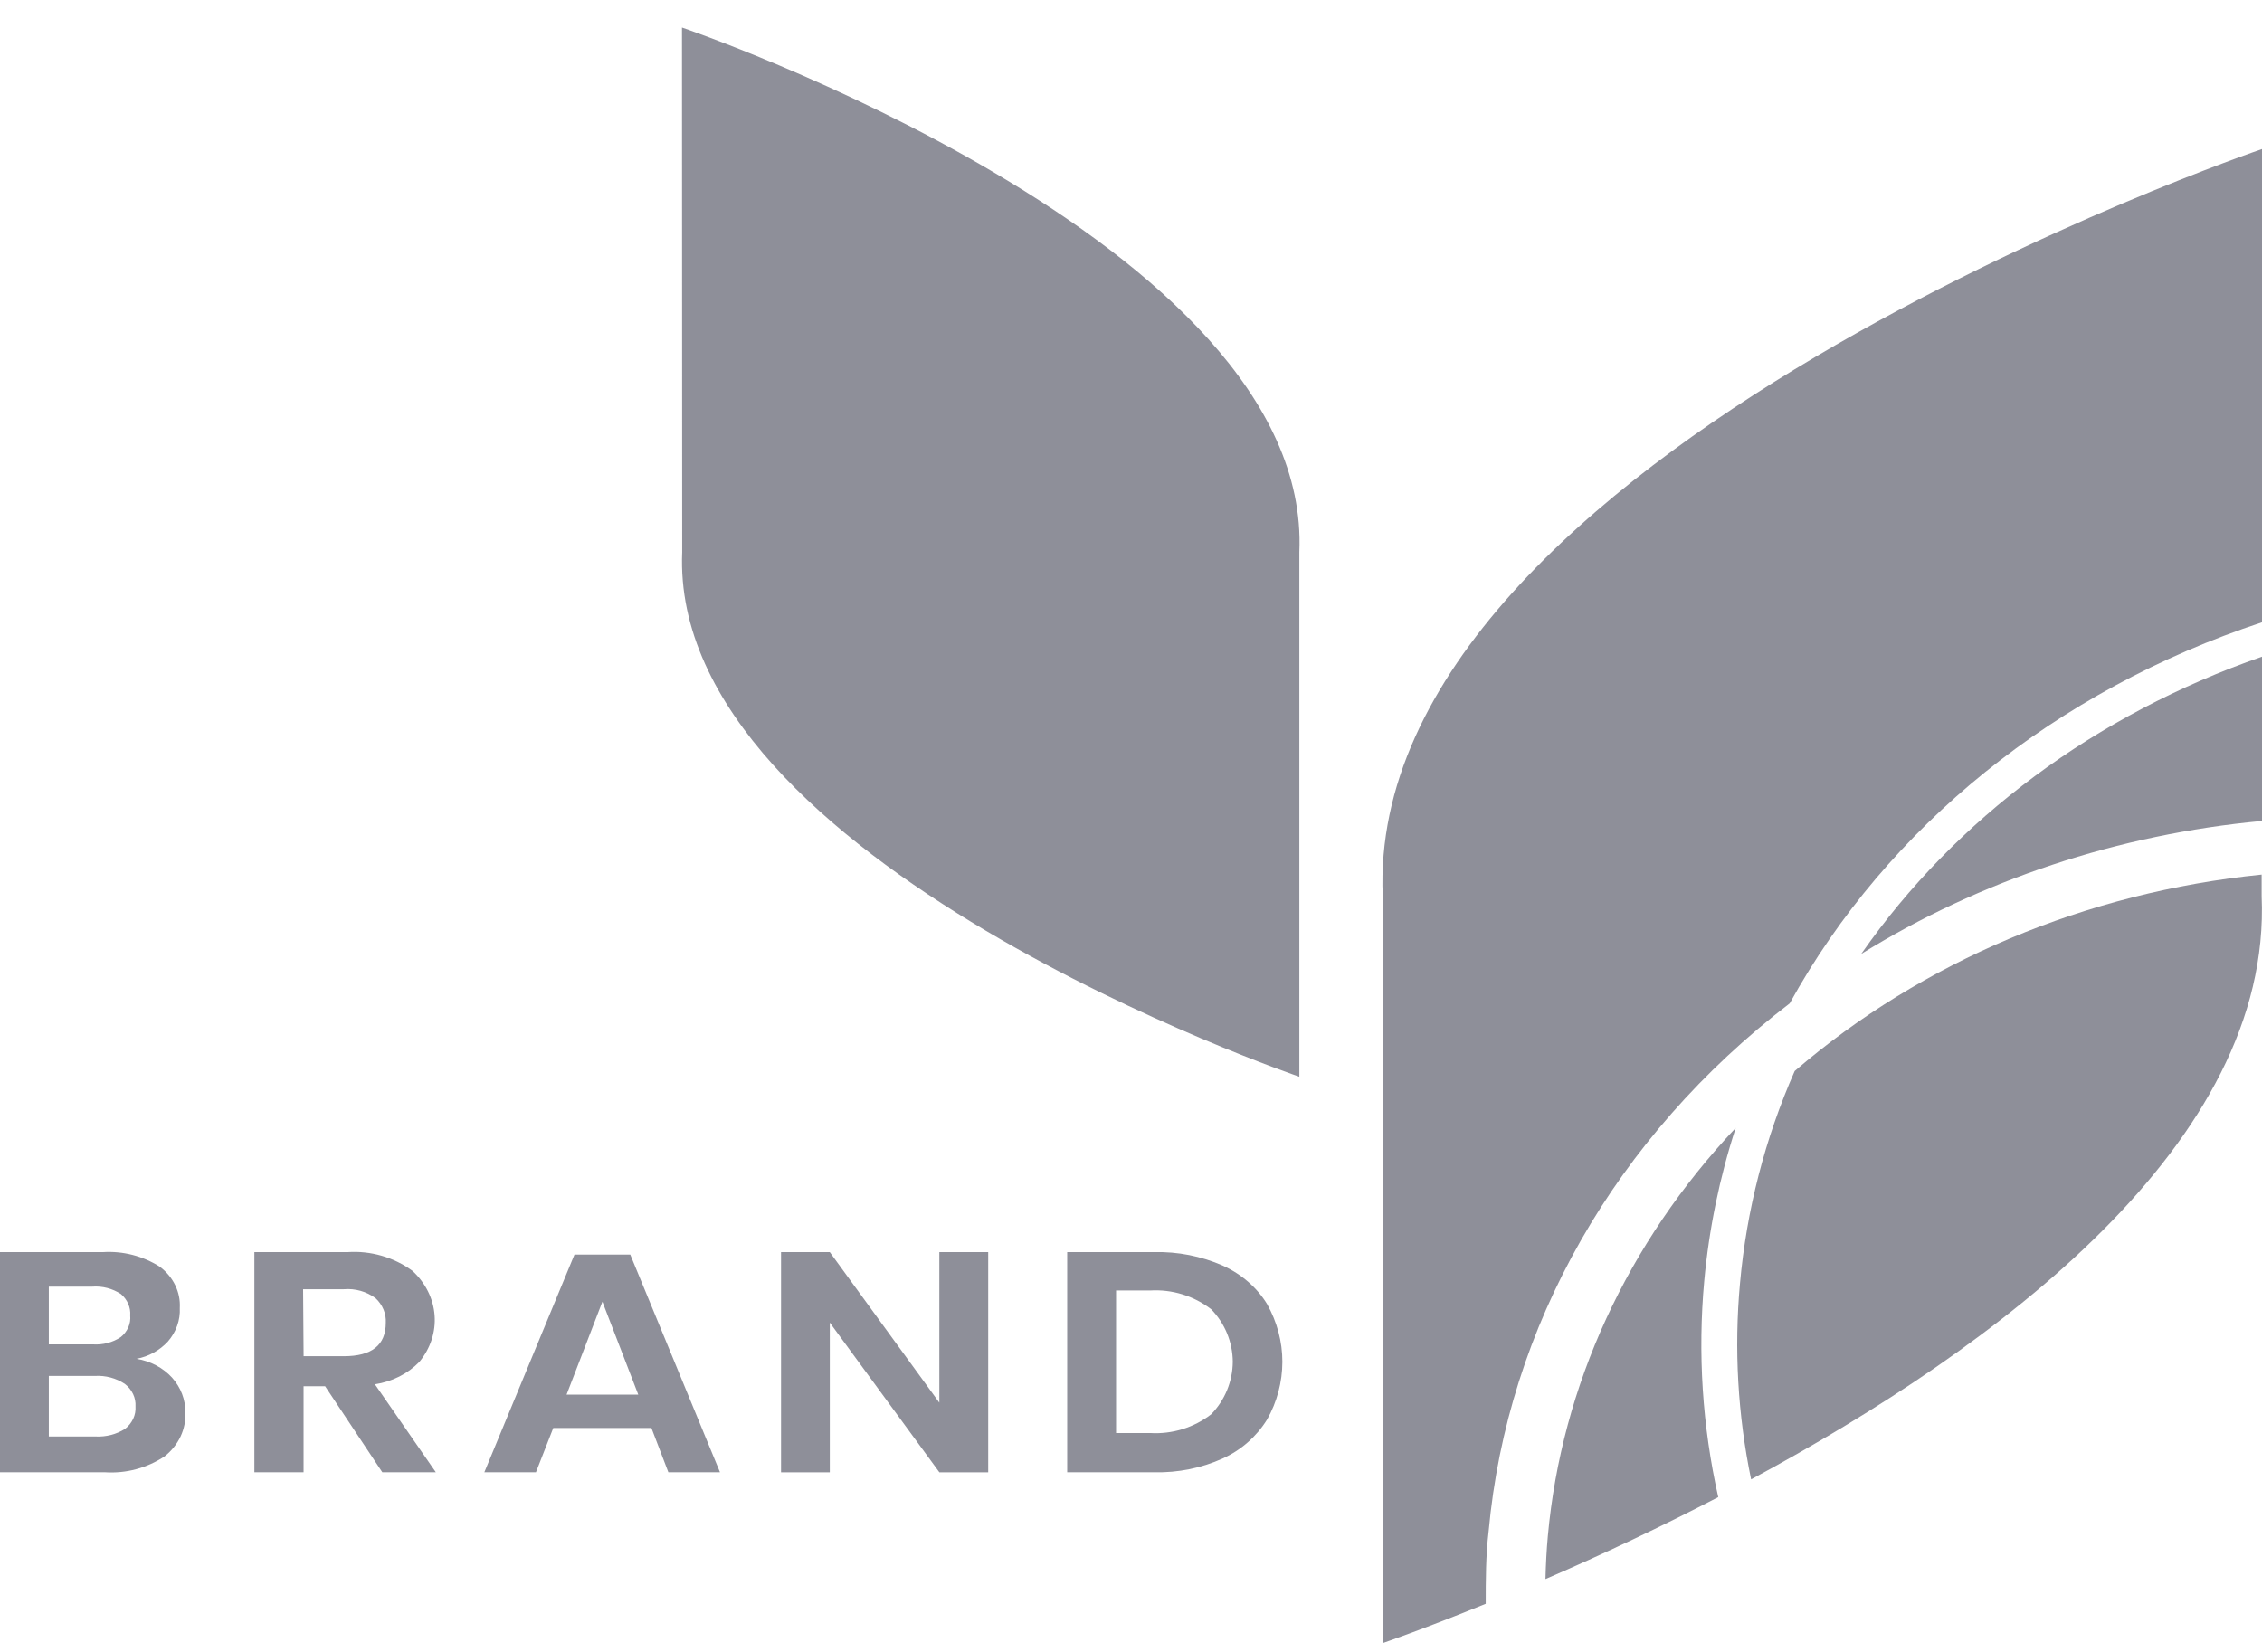
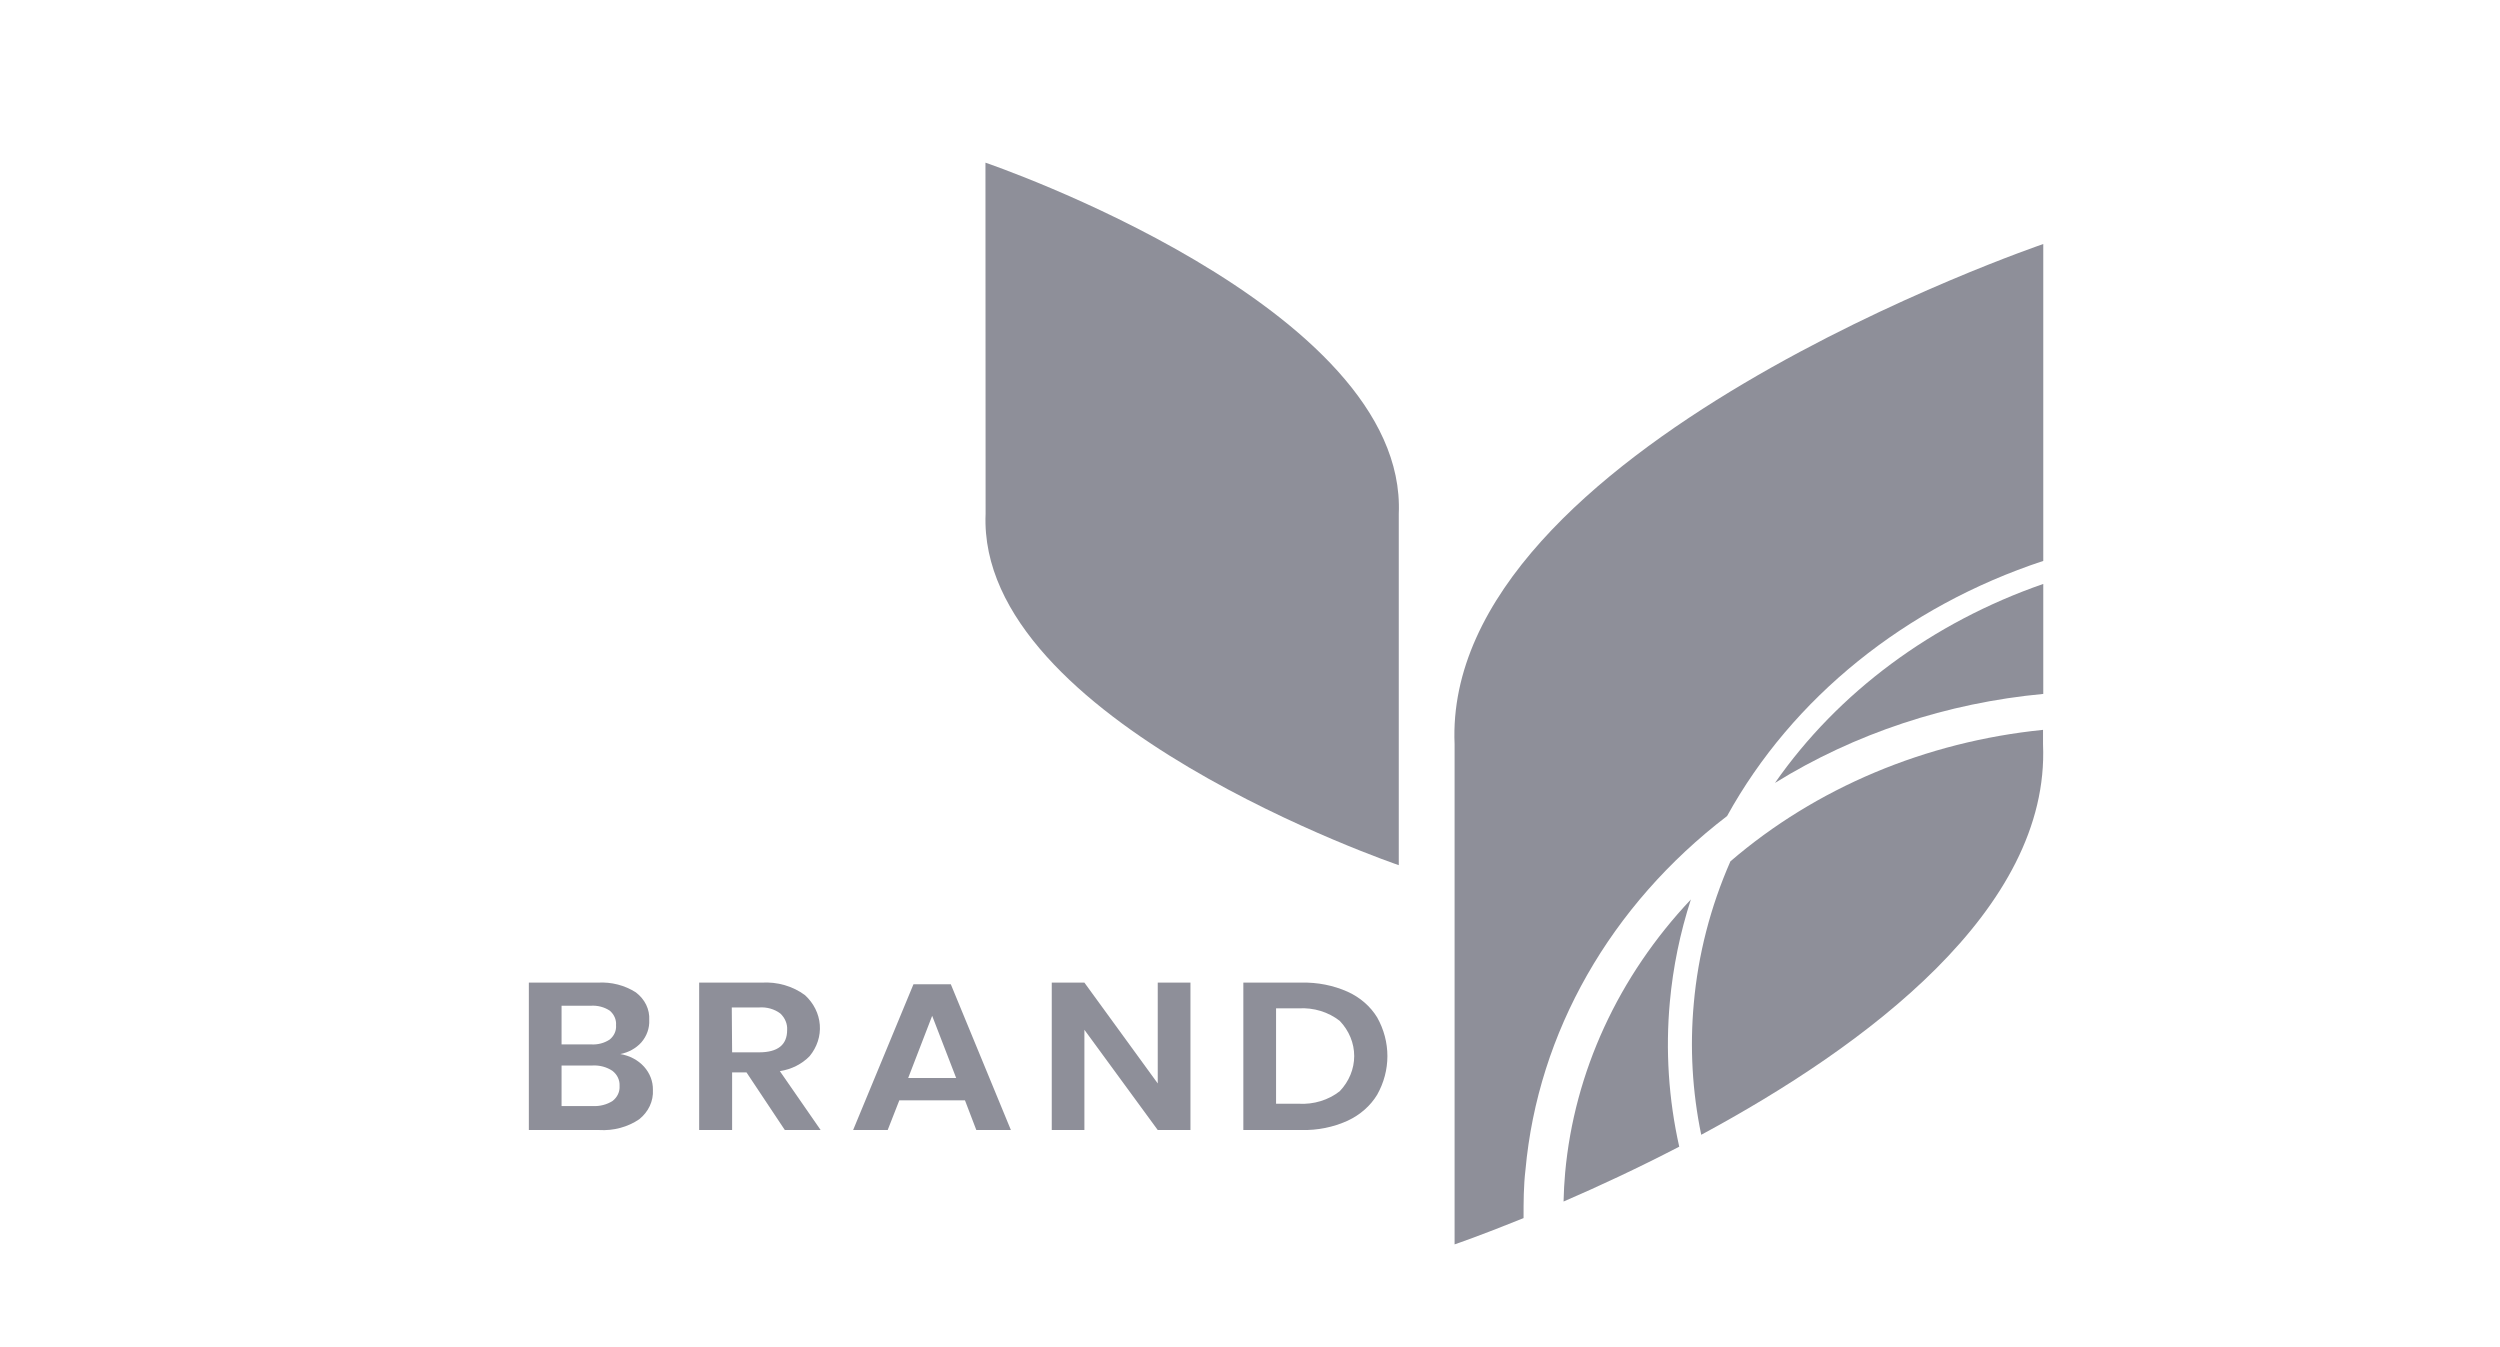
- <svg xmlns="http://www.w3.org/2000/svg" width="63" height="46" fill="none">
-   <path fill="#8E8F99" d="M4.792 38.373c.245.274.376.616.37.968.012.229-.033.458-.132.67-.1.211-.25.4-.441.552a2.68 2.68 0 0 1-1.664.446H0v-6.132h2.865a2.646 2.646 0 0 1 1.587.407c.185.14.332.316.428.515.097.2.14.416.128.633.017.338-.101.67-.333.937a1.59 1.59 0 0 1-.871.48c.388.064.738.25.988.524Zm-3.431-.926h1.225c.278.019.554-.053.778-.203a.732.732 0 0 0 .21-.272.662.662 0 0 0 .053-.328.684.684 0 0 0-.055-.325.753.753 0 0 0-.204-.274 1.28 1.28 0 0 0-.802-.206H1.36v1.608ZM3.484 39.8a.77.77 0 0 0 .226-.281.694.694 0 0 0 .064-.342.705.705 0 0 0-.067-.346.782.782 0 0 0-.23-.283 1.366 1.366 0 0 0-.831-.222H1.36v1.687h1.301c.293.015.583-.06.822-.213ZM10.649 41.01l-1.594-2.397h-.6v2.396h-1.37v-6.132H9.68a2.752 2.752 0 0 1 1.807.521c.363.333.582.772.617 1.237.036.465-.115.926-.424 1.3-.32.33-.757.551-1.238.624l1.697 2.45h-1.49Zm-2.193-3.233h1.121c.779 0 1.168-.31 1.168-.929a.831.831 0 0 0-.063-.371.908.908 0 0 0-.223-.318 1.307 1.307 0 0 0-.882-.248H8.442l.014 1.866ZM18.143 39.775H15.41l-.483 1.234H13.49L16 34.946h1.554l2.499 6.063h-1.438l-.472-1.234Zm-.366-.928-.999-2.589-.998 2.588h1.997ZM27.523 41.01h-1.36l-3.052-4.17v4.17h-1.358v-6.133h1.358l3.051 4.194v-4.194h1.361v6.132ZM35.29 39.541a2.82 2.82 0 0 1-1.231 1.082c-.592.27-1.25.402-1.913.386h-2.423v-6.132h2.423a4.472 4.472 0 0 1 1.913.377c.521.237.95.61 1.231 1.07.28.499.426 1.05.426 1.609a3.28 3.28 0 0 1-.426 1.608Zm-1.557-.146a2.12 2.12 0 0 0 .602-1.464 2.12 2.12 0 0 0-.602-1.463 2.536 2.536 0 0 0-1.704-.522h-.945v3.97h.945a2.536 2.536 0 0 0 1.704-.521ZM18.994.767s17.567 5.97 17.195 14.61v14.614S18.635 24.017 19 15.377L18.994.767ZM51.839 26.57c3.318-2.056 7.155-3.33 11.161-3.703v-4.575c-4.616 1.601-8.531 4.505-11.161 8.277Z" />
-   <path fill="#8E8F99" d="M49.846 27.948C52.56 23.025 57.269 19.227 63 17.334V4.152s-25.018 8.505-24.489 20.809v20.806s1.115-.38 2.869-1.094c0-.665 0-1.336.08-2.01.518-5.712 3.534-11.005 8.386-14.715Z" />
-   <path fill="#8E8F99" d="M47.466 35.677a19.57 19.57 0 0 1 .876-4.26c-3.021 3.204-4.851 7.18-5.232 11.369-.036.395-.056.79-.066 1.198a75.86 75.86 0 0 0 4.812-2.282 19.43 19.43 0 0 1-.39-6.025ZM48.461 35.752a18.567 18.567 0 0 0 .31 5.455c6.835-3.682 14.515-9.37 14.219-16.246v-.6c-4.883.493-9.452 2.415-13.005 5.471a18.815 18.815 0 0 0-1.524 5.92Z" />
+ <svg xmlns="http://www.w3.org/2000/svg" width="104" height="56" viewBox="0 0 104 56" fill="none">
+   <path d="M26.792 44.373C27.037 44.647 27.168 44.989 27.161 45.341C27.174 45.57 27.129 45.799 27.03 46.011C26.931 46.222 26.78 46.411 26.589 46.563C26.112 46.887 25.521 47.046 24.925 47.009H22V40.877H24.865C25.431 40.843 25.992 40.987 26.453 41.284C26.637 41.424 26.784 41.6 26.881 41.799C26.977 41.998 27.021 42.215 27.008 42.432C27.025 42.77 26.907 43.103 26.675 43.369C26.453 43.613 26.146 43.782 25.804 43.849C26.192 43.913 26.542 44.098 26.792 44.373V44.373ZM23.361 43.447H24.586C24.864 43.466 25.14 43.394 25.364 43.244C25.456 43.169 25.528 43.075 25.573 42.972C25.619 42.868 25.637 42.756 25.627 42.645C25.636 42.533 25.617 42.422 25.572 42.319C25.527 42.215 25.457 42.122 25.368 42.045C25.137 41.891 24.852 41.818 24.566 41.839H23.361V43.447ZM25.484 45.799C25.582 45.722 25.66 45.626 25.71 45.518C25.76 45.41 25.782 45.293 25.774 45.176C25.781 45.058 25.758 44.939 25.707 44.83C25.656 44.721 25.577 44.624 25.477 44.547C25.238 44.387 24.943 44.308 24.645 44.325H23.361V46.012H24.662C24.955 46.027 25.245 45.952 25.484 45.799V45.799Z" fill="#8E8F99" />
+   <path d="M32.649 47.009L31.055 44.613H30.456V47.009H29.085V40.877H31.68C32.335 40.836 32.981 41.022 33.487 41.398C33.85 41.731 34.069 42.17 34.104 42.635C34.14 43.1 33.989 43.561 33.68 43.936C33.36 44.266 32.923 44.486 32.442 44.559L34.139 47.009H32.649ZM30.456 43.777H31.577C32.356 43.777 32.745 43.467 32.745 42.848C32.753 42.722 32.732 42.595 32.682 42.477C32.633 42.358 32.557 42.25 32.459 42.159C32.213 41.975 31.896 41.886 31.577 41.91H30.442L30.456 43.777Z" fill="#8E8F99" />
+   <path d="M40.143 45.775H37.411L36.928 47.009H35.49L38 40.946H39.554L42.053 47.009H40.615L40.143 45.775ZM39.777 44.846L38.778 42.258L37.78 44.846H39.777Z" fill="#8E8F99" />
+   <path d="M49.523 47.009H48.162L45.111 42.839V47.009H43.753V40.877H45.111L48.162 45.071V40.877H49.523V47.009Z" fill="#8E8F99" />
+   <path d="M57.29 45.541C57.009 46.005 56.58 46.381 56.059 46.623C55.467 46.892 54.809 47.025 54.146 47.009H51.723V40.877H54.146C54.808 40.861 55.465 40.991 56.059 41.255C56.58 41.491 57.009 41.864 57.29 42.324C57.57 42.823 57.716 43.374 57.716 43.933C57.716 44.492 57.57 45.043 57.29 45.541V45.541ZM55.733 45.395C56.121 44.987 56.335 44.468 56.335 43.931C56.335 43.394 56.121 42.875 55.733 42.468C55.263 42.099 54.651 41.911 54.029 41.947H53.084V45.916H54.029C54.651 45.951 55.263 45.764 55.733 45.395Z" fill="#8E8F99" />
+   <path d="M40.995 6.767C40.995 6.767 58.561 12.737 58.189 21.377V35.991C58.189 35.991 40.635 30.017 41.001 21.377L40.995 6.767Z" fill="#8E8F99" />
+   <path d="M73.839 32.569C77.156 30.514 80.994 29.241 85 28.867V24.292C80.384 25.893 76.469 28.797 73.839 32.569V32.569Z" fill="#8E8F99" />
+   <path d="M71.846 33.948C74.561 29.025 79.269 25.227 85 23.334V10.152C85 10.152 59.982 18.657 60.511 30.961V51.767C60.511 51.767 61.626 51.386 63.38 50.673C63.38 50.008 63.38 49.337 63.46 48.663C63.978 42.951 66.994 37.658 71.846 33.948Z" fill="#8E8F99" />
+   <path d="M69.466 41.677C69.598 40.234 69.891 38.807 70.341 37.417C67.32 40.621 65.491 44.597 65.11 48.786C65.074 49.181 65.054 49.577 65.044 49.984C66.465 49.37 68.119 48.603 69.856 47.702C69.412 45.72 69.281 43.692 69.466 41.677V41.677Z" fill="#8E8F99" />
+   <path d="M70.461 41.752C70.295 43.575 70.399 45.409 70.771 47.207C77.606 43.525 85.286 37.836 84.99 30.961V30.362C80.107 30.854 75.538 32.776 71.985 35.832C71.154 37.726 70.64 39.721 70.461 41.752V41.752Z" fill="#8E8F99" />
</svg>
